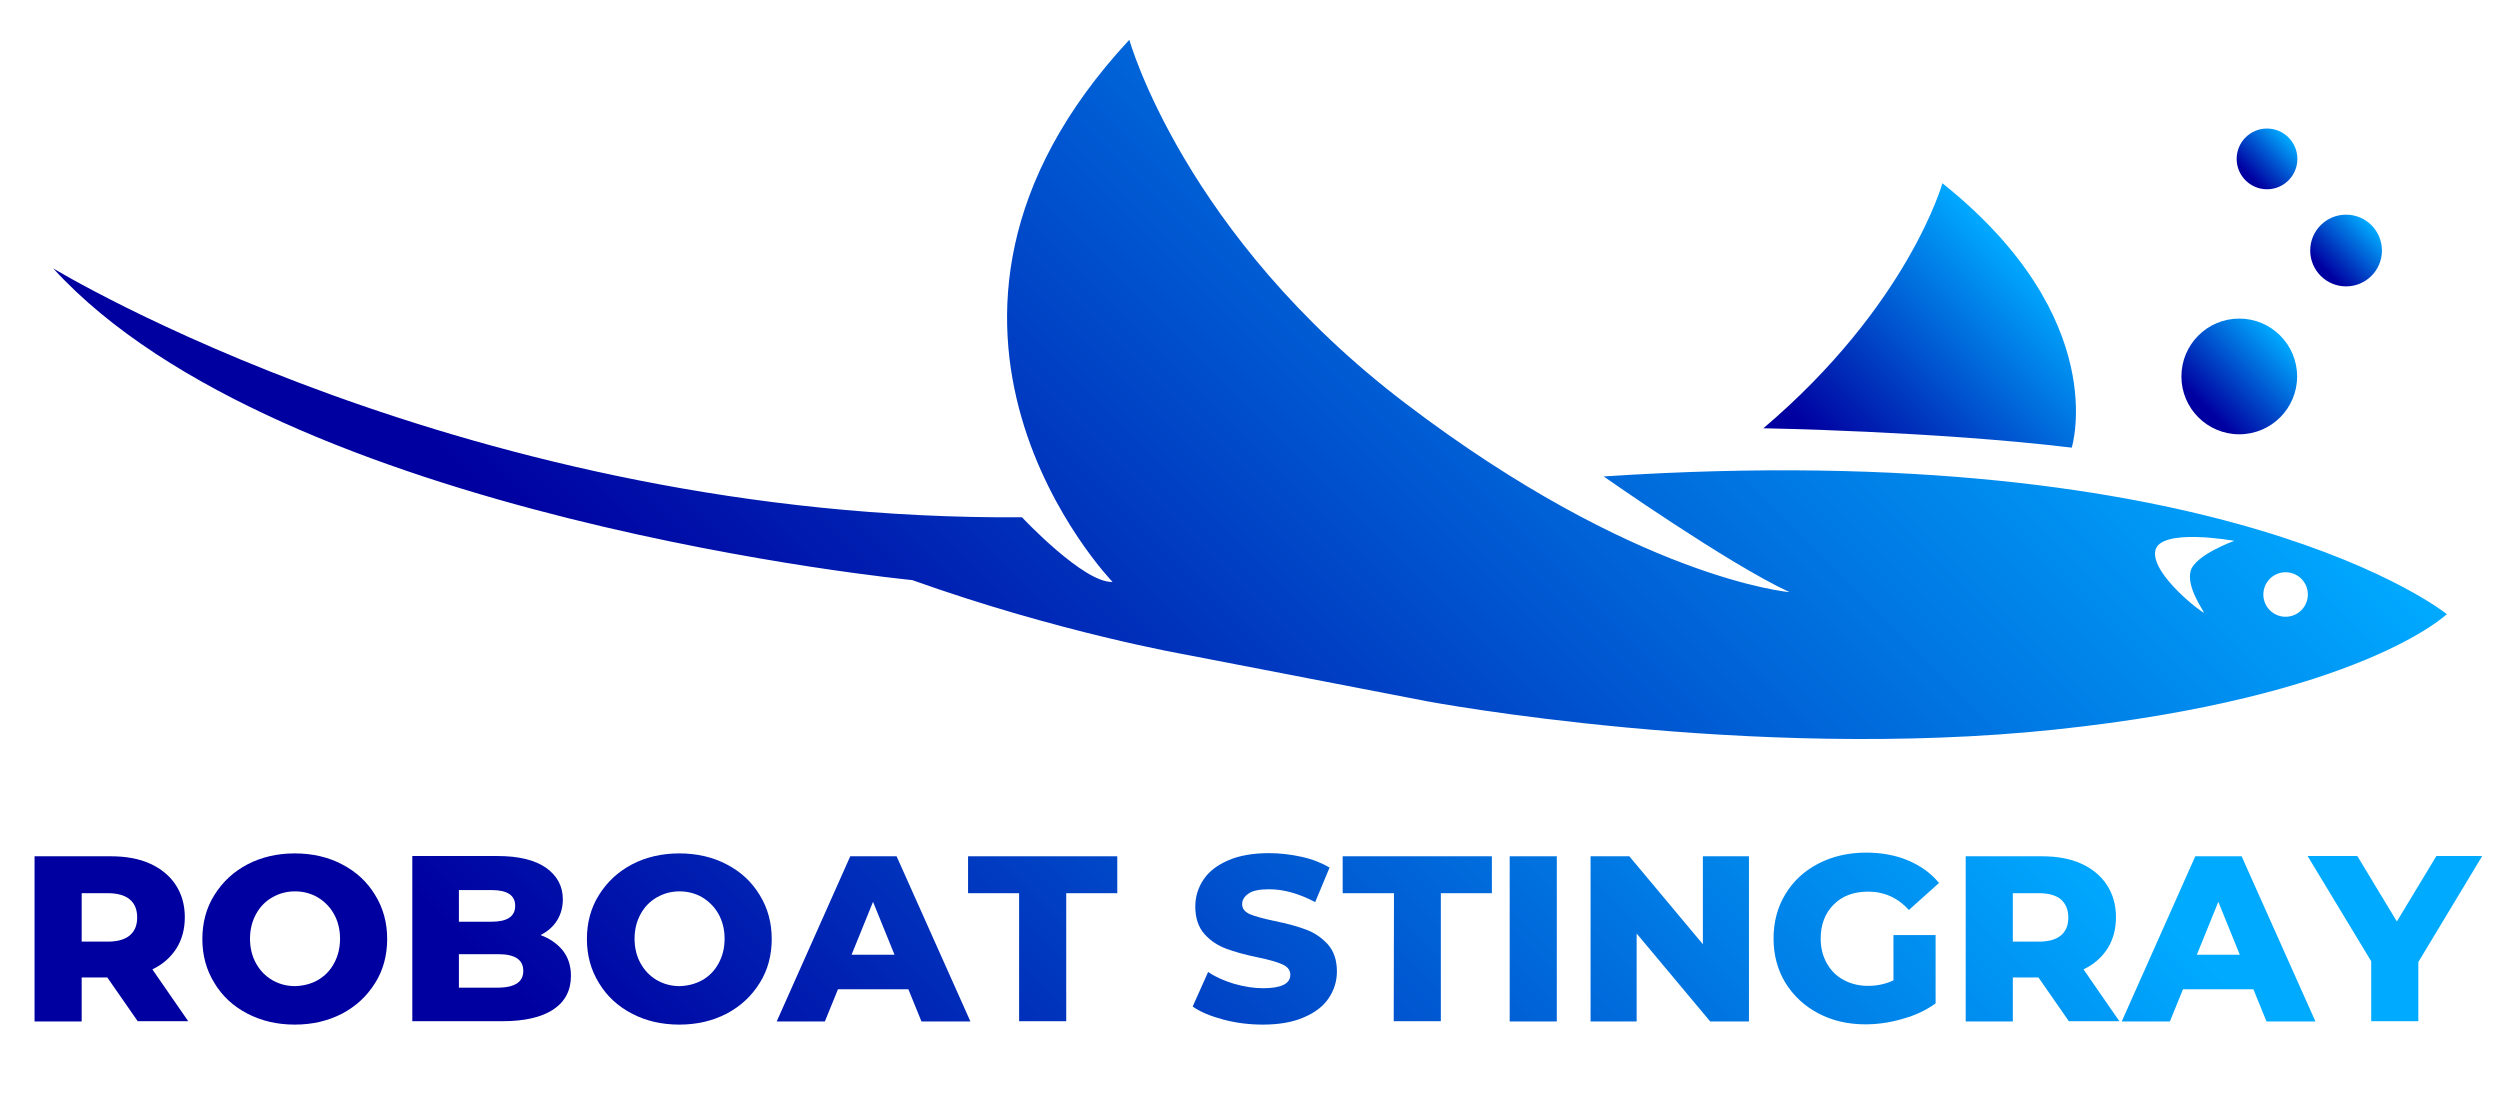
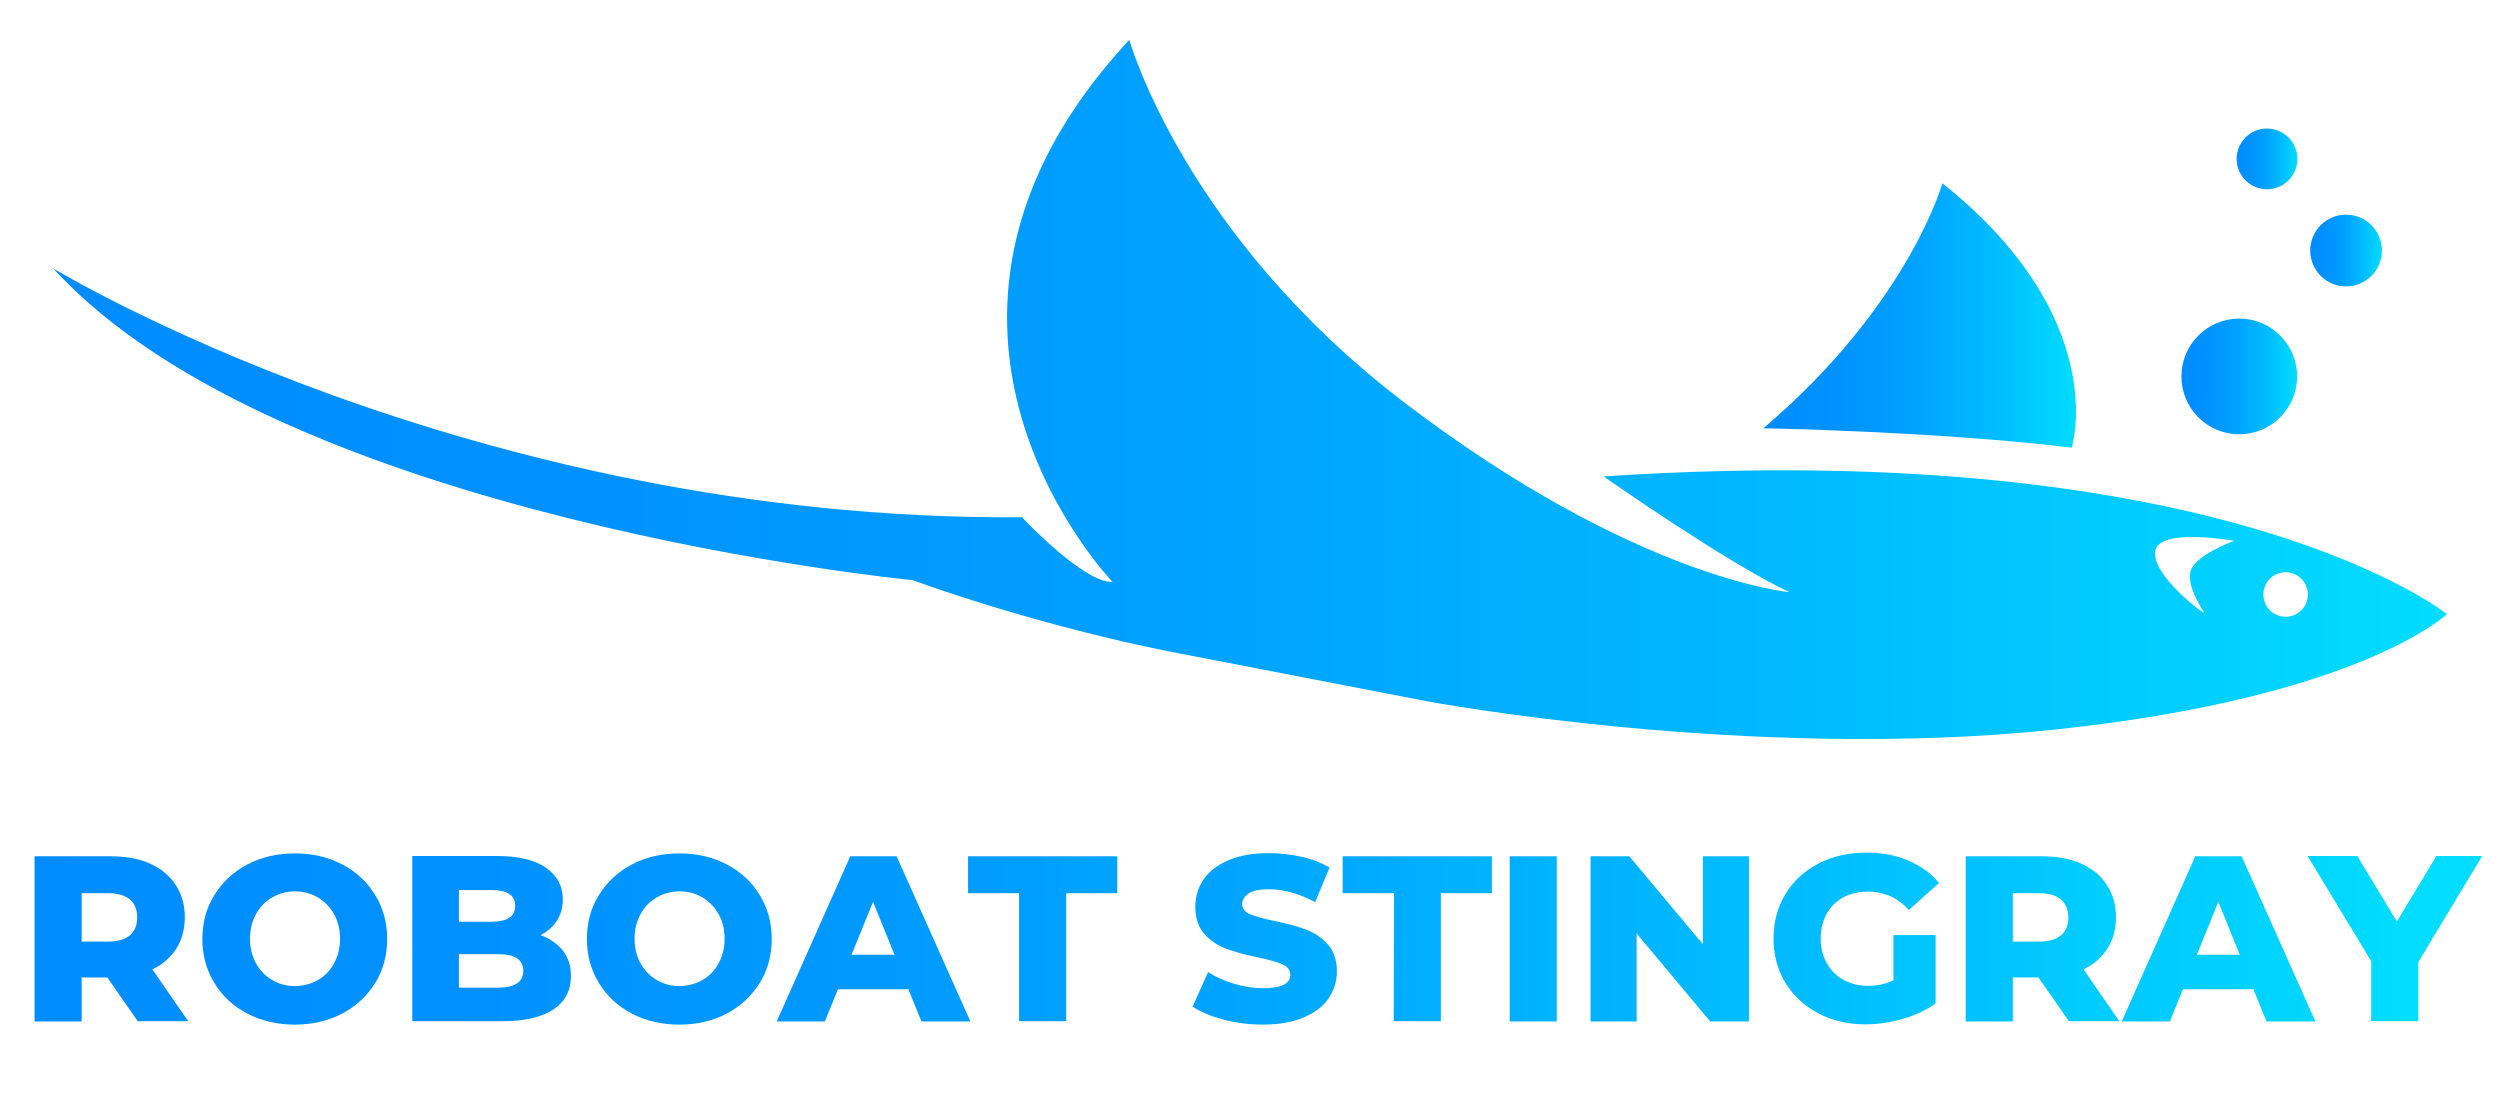
<svg xmlns="http://www.w3.org/2000/svg" version="1.1" id="Capa_1" x="0px" y="0px" viewBox="0 0 955 425" style="enable-background:new 0 0 955 425;" xml:space="preserve">
  <style type="text/css">
	.st0{fill:url(#SVGID_1_);}
	.st1{fill:url(#SVGID_2_);}
	.st2{fill:url(#SVGID_3_);}
	.st3{fill:url(#SVGID_4_);}
	.st4{fill:url(#SVGID_5_);}
	.st5{fill:url(#SVGID_6_);}
	.st6{fill:url(#SVGID_7_);}
	.st7{fill:url(#SVGID_8_);}
	.st8{fill:url(#SVGID_9_);}
	.st9{fill:url(#SVGID_10_);}
	.st10{fill:url(#SVGID_11_);}
	.st11{fill:url(#SVGID_12_);}
	.st12{fill:url(#SVGID_13_);}
	.st13{fill:url(#SVGID_14_);}
	.st14{fill:url(#SVGID_15_);}
	.st15{fill:url(#SVGID_16_);}
	.st16{fill:url(#SVGID_17_);}
	.st17{fill:url(#SVGID_18_);}
	.st18{fill:url(#SVGID_19_);}
</style>
  <g id="Capa_2_1_">
    <g>
-       <linearGradient id="SVGID_1_" gradientUnits="userSpaceOnUse" x1="698.6" y1="1167.544" x2="780.475" y2="1085.668" gradientTransform="matrix(1 0 0 1 0 -978.9438)">
-         <stop offset="0.1" style="stop-color:#0000A0" />
-         <stop offset="1" style="stop-color:#00AAFF" />
+       <linearGradient id="SVGID_1_" gradientUnits="userSpaceOnUse" x1="673.6" y1="1753.444" x2="793.02" y2="1753.444" gradientTransform="matrix(1 0 0 1 0 -1632.944)">
+         <stop offset="0" style="stop-color:#008CFF" />
+         <stop offset="0.203" style="stop-color:#0091FF" />
+         <stop offset="0.443" style="stop-color:#009FFF" />
+         <stop offset="0.7" style="stop-color:#01B7FF" />
+         <stop offset="0.968" style="stop-color:#01D8FF" />
+         <stop offset="1" style="stop-color:#01DCFF" />
      </linearGradient>
      <path class="st0" d="M673.6,163.6c0,0,65.5,1.1,117.8,7.4c0,0,15.5-49.2-49.4-101C742,69.9,729.1,116.5,673.6,163.6z" />
-       <linearGradient id="SVGID_2_" gradientUnits="userSpaceOnUse" x1="281.804" y1="1343.19" x2="673.075" y2="951.919" gradientTransform="matrix(1 0 0 1 0 -978.9438)">
-         <stop offset="0.1" style="stop-color:#0000A0" />
-         <stop offset="1" style="stop-color:#00AAFF" />
+       <linearGradient id="SVGID_2_" gradientUnits="userSpaceOnUse" x1="20.3" y1="1781.697" x2="934.7" y2="1781.697" gradientTransform="matrix(1 0 0 1 0 -1632.944)">
+         <stop offset="0" style="stop-color:#008CFF" />
+         <stop offset="0.203" style="stop-color:#0091FF" />
+         <stop offset="0.443" style="stop-color:#009FFF" />
+         <stop offset="0.7" style="stop-color:#01B7FF" />
+         <stop offset="0.968" style="stop-color:#01D8FF" />
+         <stop offset="1" style="stop-color:#01DCFF" />
      </linearGradient>
      <path class="st1" d="M612.6,182c0,0,47.6,33.4,71,44.2c0,0-58.5-5-146.7-72.1C452.2,89.7,431.4,15.2,431.4,15.2    C330.2,124.1,425,222.3,425,222.3c-11,0.5-34.6-24.7-34.6-24.7C179,199.1,20.3,102.5,20.3,102.5    c87.3,95.8,328.2,119.1,328.2,119.1c56,20,104.1,28.4,104.1,28.4l92.6,17.9c0,0,123.1,23.1,239.8,10.8s149.7-44.1,149.7-44.1    S850.3,166.3,612.6,182z M841.9,234c0,0.7-20.1-14.4-18.6-23.5s30.2-3.9,30.2-3.9s-15.1,5.4-16.7,11.6    C835.2,224.4,841.8,233.3,841.9,234z M873.1,235.6c-4.7,0-8.5-3.8-8.5-8.5s3.8-8.5,8.5-8.5s8.5,3.8,8.5,8.5    S877.8,235.6,873.1,235.6z" />
-       <linearGradient id="SVGID_3_" gradientUnits="userSpaceOnUse" x1="839.773" y1="1138.371" x2="871.027" y2="1107.117" gradientTransform="matrix(1 0 0 1 0 -978.9438)">
-         <stop offset="0.1" style="stop-color:#0000A0" />
-         <stop offset="1" style="stop-color:#00AAFF" />
+       <linearGradient id="SVGID_3_" gradientUnits="userSpaceOnUse" x1="833.3" y1="1776.744" x2="877.5" y2="1776.744" gradientTransform="matrix(1 0 0 1 0 -1632.944)">
+         <stop offset="0" style="stop-color:#008CFF" />
+         <stop offset="0.203" style="stop-color:#0091FF" />
+         <stop offset="0.443" style="stop-color:#009FFF" />
+         <stop offset="0.7" style="stop-color:#01B7FF" />
+         <stop offset="0.968" style="stop-color:#01D8FF" />
+         <stop offset="1" style="stop-color:#01DCFF" />
      </linearGradient>
      <circle class="st2" cx="855.4" cy="143.8" r="22.1" />
-       <linearGradient id="SVGID_4_" gradientUnits="userSpaceOnUse" x1="886.513" y1="1084.331" x2="905.887" y2="1064.956" gradientTransform="matrix(1 0 0 1 0 -978.9438)">
-         <stop offset="0.1" style="stop-color:#0000A0" />
-         <stop offset="1" style="stop-color:#00AAFF" />
+       <linearGradient id="SVGID_4_" gradientUnits="userSpaceOnUse" x1="882.5" y1="1728.644" x2="909.9" y2="1728.644" gradientTransform="matrix(1 0 0 1 0 -1632.944)">
+         <stop offset="0" style="stop-color:#008CFF" />
+         <stop offset="0.203" style="stop-color:#0091FF" />
+         <stop offset="0.443" style="stop-color:#009FFF" />
+         <stop offset="0.7" style="stop-color:#01B7FF" />
+         <stop offset="0.968" style="stop-color:#01D8FF" />
+         <stop offset="1" style="stop-color:#01DCFF" />
      </linearGradient>
      <circle class="st3" cx="896.2" cy="95.7" r="13.7" />
-       <linearGradient id="SVGID_5_" gradientUnits="userSpaceOnUse" x1="857.798" y1="1047.846" x2="874.202" y2="1031.441" gradientTransform="matrix(1 0 0 1 0 -978.9438)">
-         <stop offset="0.1" style="stop-color:#0000A0" />
-         <stop offset="1" style="stop-color:#00AAFF" />
+       <linearGradient id="SVGID_5_" gradientUnits="userSpaceOnUse" x1="854.4" y1="1693.644" x2="877.6" y2="1693.644" gradientTransform="matrix(1 0 0 1 0 -1632.944)">
+         <stop offset="0" style="stop-color:#008CFF" />
+         <stop offset="0.203" style="stop-color:#0091FF" />
+         <stop offset="0.443" style="stop-color:#009FFF" />
+         <stop offset="0.7" style="stop-color:#01B7FF" />
+         <stop offset="0.968" style="stop-color:#01D8FF" />
+         <stop offset="1" style="stop-color:#01DCFF" />
      </linearGradient>
      <circle class="st4" cx="866" cy="60.7" r="11.6" />
    </g>
  </g>
  <g id="Capa_3">
    <g>
      <g>
-         <linearGradient id="SVGID_6_" gradientUnits="userSpaceOnUse" x1="15.132" y1="39.982" x2="485.568" y2="510.418" gradientTransform="matrix(1 0 0 -1 0 426)">
-           <stop offset="0.2" style="stop-color:#0000A0" />
-           <stop offset="0.9" style="stop-color:#00AAFF" />
+         <linearGradient id="SVGID_6_" gradientUnits="userSpaceOnUse" x1="16.564" y1="-586.65" x2="534.157" y2="-586.65" gradientTransform="matrix(1 0 0 -1 0 -228)">
+           <stop offset="0" style="stop-color:#008CFF" />
+           <stop offset="0.203" style="stop-color:#0091FF" />
+           <stop offset="0.443" style="stop-color:#009FFF" />
+           <stop offset="0.7" style="stop-color:#01B7FF" />
+           <stop offset="0.968" style="stop-color:#01D8FF" />
+           <stop offset="1" style="stop-color:#01DCFF" />
        </linearGradient>
        <path class="st5" d="M41,373.4h-9.8v16.8h-18v-63.1h29.1c5.8,0,10.8,0.9,15,2.8s7.5,4.6,9.8,8.1s3.5,7.6,3.5,12.4     c0,4.6-1.1,8.5-3.2,11.9c-2.2,3.4-5.2,6.1-9.2,8l13.7,19.8H52.6L41,373.4z M49.6,343.6c-1.9-1.6-4.7-2.4-8.4-2.4h-10v18.5h10     c3.7,0,6.5-0.8,8.4-2.4s2.8-3.9,2.8-6.8C52.4,347.5,51.5,345.2,49.6,343.6z" />
-         <linearGradient id="SVGID_7_" gradientUnits="userSpaceOnUse" x1="50.207" y1="4.907" x2="520.643" y2="475.343" gradientTransform="matrix(1 0 0 -1 0 426)">
-           <stop offset="0.2" style="stop-color:#0000A0" />
-           <stop offset="0.9" style="stop-color:#00AAFF" />
+         <linearGradient id="SVGID_7_" gradientUnits="userSpaceOnUse" x1="22.343" y1="-586.7" x2="702.871" y2="-586.7" gradientTransform="matrix(1 0 0 -1 0 -228)">
+           <stop offset="0" style="stop-color:#008CFF" />
+           <stop offset="0.203" style="stop-color:#0091FF" />
+           <stop offset="0.443" style="stop-color:#009FFF" />
+           <stop offset="0.7" style="stop-color:#01B7FF" />
+           <stop offset="0.968" style="stop-color:#01D8FF" />
+           <stop offset="1" style="stop-color:#01DCFF" />
        </linearGradient>
        <path class="st6" d="M94.5,387.2c-5.4-2.8-9.6-6.7-12.6-11.7c-3.1-5-4.6-10.6-4.6-16.8c0-6.2,1.5-11.9,4.6-16.8     c3.1-5,7.3-8.9,12.6-11.7c5.4-2.8,11.4-4.2,18.1-4.2s12.8,1.4,18.1,4.2c5.4,2.8,9.6,6.7,12.6,11.7c3.1,5,4.6,10.6,4.6,16.8     c0,6.2-1.5,11.9-4.6,16.8c-3.1,5-7.3,8.9-12.6,11.7c-5.4,2.8-11.4,4.2-18.1,4.2C105.9,391.4,99.9,390,94.5,387.2z M121.4,374.4     c2.6-1.5,4.7-3.6,6.2-6.4c1.5-2.7,2.3-5.9,2.3-9.4s-0.8-6.7-2.3-9.4c-1.5-2.7-3.6-4.8-6.2-6.4c-2.6-1.5-5.5-2.3-8.7-2.3     s-6.1,0.8-8.7,2.3s-4.7,3.6-6.2,6.4c-1.5,2.7-2.3,5.9-2.3,9.4s0.8,6.7,2.3,9.4c1.5,2.7,3.6,4.9,6.2,6.4s5.5,2.3,8.7,2.3     C115.8,376.6,118.8,375.9,121.4,374.4z" />
-         <linearGradient id="SVGID_8_" gradientUnits="userSpaceOnUse" x1="85.05" y1="-29.935" x2="555.485" y2="440.5" gradientTransform="matrix(1 0 0 -1 0 426)">
-           <stop offset="0.2" style="stop-color:#0000A0" />
-           <stop offset="0.9" style="stop-color:#00AAFF" />
+         <linearGradient id="SVGID_8_" gradientUnits="userSpaceOnUse" x1="81.358" y1="-586.55" x2="599.417" y2="-586.55" gradientTransform="matrix(1 0 0 -1 0 -228)">
+           <stop offset="0" style="stop-color:#008CFF" />
+           <stop offset="0.203" style="stop-color:#0091FF" />
+           <stop offset="0.443" style="stop-color:#009FFF" />
+           <stop offset="0.7" style="stop-color:#01B7FF" />
+           <stop offset="0.968" style="stop-color:#01D8FF" />
+           <stop offset="1" style="stop-color:#01DCFF" />
        </linearGradient>
        <path class="st7" d="M215,363.1c2.1,2.7,3.1,5.9,3.1,9.7c0,5.5-2.2,9.8-6.7,12.8s-11,4.5-19.5,4.5h-34.4V327H190     c8.1,0,14.3,1.5,18.6,4.5c4.2,3,6.4,7,6.4,12c0,3-0.7,5.7-2.2,8.1s-3.6,4.2-6.3,5.6C210,358.5,212.9,360.5,215,363.1z      M175.3,339.9v12.2h12.4c6.1,0,9.1-2,9.1-6.1c0-4-3-6-9.1-6h-12.4V339.9z M199.9,370.9c0-4.3-3.2-6.4-9.5-6.4h-15.1v12.8h15.1     C196.7,377.2,199.9,375.1,199.9,370.9z" />
-         <linearGradient id="SVGID_9_" gradientUnits="userSpaceOnUse" x1="123.657" y1="-68.543" x2="594.093" y2="401.893" gradientTransform="matrix(1 0 0 -1 0 426)">
-           <stop offset="0.2" style="stop-color:#0000A0" />
-           <stop offset="0.9" style="stop-color:#00AAFF" />
+         <linearGradient id="SVGID_9_" gradientUnits="userSpaceOnUse" x1="62.991" y1="-586.7" x2="743.519" y2="-586.7" gradientTransform="matrix(1 0 0 -1 0 -228)">
+           <stop offset="0" style="stop-color:#008CFF" />
+           <stop offset="0.203" style="stop-color:#0091FF" />
+           <stop offset="0.443" style="stop-color:#009FFF" />
+           <stop offset="0.7" style="stop-color:#01B7FF" />
+           <stop offset="0.968" style="stop-color:#01D8FF" />
+           <stop offset="1" style="stop-color:#01DCFF" />
        </linearGradient>
        <path class="st8" d="M241.4,387.2c-5.4-2.8-9.6-6.7-12.6-11.7c-3.1-5-4.6-10.6-4.6-16.8c0-6.2,1.5-11.9,4.6-16.8     c3.1-5,7.3-8.9,12.6-11.7c5.4-2.8,11.4-4.2,18.1-4.2s12.8,1.4,18.1,4.2c5.4,2.8,9.6,6.7,12.6,11.7c3.1,5,4.6,10.6,4.6,16.8     c0,6.2-1.5,11.9-4.6,16.8c-3.1,5-7.3,8.9-12.6,11.7c-5.4,2.8-11.4,4.2-18.1,4.2C252.8,391.4,246.7,390,241.4,387.2z M268.3,374.4     c2.6-1.5,4.7-3.6,6.2-6.4c1.5-2.7,2.3-5.9,2.3-9.4s-0.8-6.7-2.3-9.4c-1.5-2.7-3.6-4.8-6.2-6.4c-2.6-1.5-5.5-2.3-8.7-2.3     s-6.1,0.8-8.7,2.3c-2.6,1.5-4.7,3.6-6.2,6.4c-1.5,2.7-2.3,5.9-2.3,9.4s0.8,6.7,2.3,9.4c1.5,2.7,3.6,4.9,6.2,6.4     c2.6,1.5,5.5,2.3,8.7,2.3C262.7,376.6,265.6,375.9,268.3,374.4z" />
-         <linearGradient id="SVGID_10_" gradientUnits="userSpaceOnUse" x1="167.757" y1="-112.643" x2="638.193" y2="357.793" gradientTransform="matrix(1 0 0 -1 0 426)">
-           <stop offset="0.2" style="stop-color:#0000A0" />
-           <stop offset="0.9" style="stop-color:#00AAFF" />
+         <linearGradient id="SVGID_10_" gradientUnits="userSpaceOnUse" x1="108.21" y1="-586.65" x2="747.553" y2="-586.65" gradientTransform="matrix(1 0 0 -1 0 -228)">
+           <stop offset="0" style="stop-color:#008CFF" />
+           <stop offset="0.203" style="stop-color:#0091FF" />
+           <stop offset="0.443" style="stop-color:#009FFF" />
+           <stop offset="0.7" style="stop-color:#01B7FF" />
+           <stop offset="0.968" style="stop-color:#01D8FF" />
+           <stop offset="1" style="stop-color:#01DCFF" />
        </linearGradient>
        <path class="st9" d="M347,377.9h-26.9l-5,12.3h-18.4l28.1-63.1h17.7l28.2,63.1H352L347,377.9z M341.7,364.7l-8.2-20.2l-8.2,20.2     H341.7z" />
-         <linearGradient id="SVGID_11_" gradientUnits="userSpaceOnUse" x1="188.132" y1="-133.018" x2="658.568" y2="337.418" gradientTransform="matrix(1 0 0 -1 0 426)">
-           <stop offset="0.2" style="stop-color:#0000A0" />
-           <stop offset="0.9" style="stop-color:#00AAFF" />
+         <linearGradient id="SVGID_11_" gradientUnits="userSpaceOnUse" x1="159.901" y1="-586.6" x2="693.529" y2="-586.6" gradientTransform="matrix(1 0 0 -1 0 -228)">
+           <stop offset="0" style="stop-color:#008CFF" />
+           <stop offset="0.203" style="stop-color:#0091FF" />
+           <stop offset="0.443" style="stop-color:#009FFF" />
+           <stop offset="0.7" style="stop-color:#01B7FF" />
+           <stop offset="0.968" style="stop-color:#01D8FF" />
+           <stop offset="1" style="stop-color:#01DCFF" />
        </linearGradient>
        <path class="st10" d="M389.4,341.2h-19.6v-14.1h57v14.1h-19.5v48.9h-18v-48.9H389.4z" />
-         <linearGradient id="SVGID_12_" gradientUnits="userSpaceOnUse" x1="235.707" y1="-180.592" x2="706.142" y2="289.843" gradientTransform="matrix(1 0 0 -1 0 426)">
-           <stop offset="0.2" style="stop-color:#0000A0" />
-           <stop offset="0.9" style="stop-color:#00AAFF" />
+         <linearGradient id="SVGID_12_" gradientUnits="userSpaceOnUse" x1="224.543" y1="-586.65" x2="716.402" y2="-586.65" gradientTransform="matrix(1 0 0 -1 0 -228)">
+           <stop offset="0" style="stop-color:#008CFF" />
+           <stop offset="0.203" style="stop-color:#0091FF" />
+           <stop offset="0.443" style="stop-color:#009FFF" />
+           <stop offset="0.7" style="stop-color:#01B7FF" />
+           <stop offset="0.968" style="stop-color:#01D8FF" />
+           <stop offset="1" style="stop-color:#01DCFF" />
        </linearGradient>
        <path class="st11" d="M467.4,389.5c-4.9-1.3-8.8-2.9-11.8-5l5.9-13.2c2.8,1.9,6.2,3.4,9.9,4.5c3.8,1.1,7.5,1.7,11.1,1.7     c6.9,0,10.4-1.7,10.4-5.1c0-1.8-1-3.1-3-4s-5.1-1.8-9.5-2.7c-4.8-1-8.8-2.1-12-3.3c-3.2-1.2-6-3-8.3-5.6s-3.5-6.1-3.5-10.5     c0-3.8,1.1-7.3,3.2-10.4s5.3-5.5,9.5-7.3s9.4-2.7,15.5-2.7c4.2,0,8.3,0.5,12.4,1.4s7.6,2.3,10.7,4.1l-5.5,13.2     c-6.1-3.2-11.9-4.9-17.6-4.9c-3.6,0-6.2,0.5-7.8,1.6c-1.6,1.1-2.5,2.4-2.5,4.1s1,2.9,2.9,3.8c1.9,0.8,5.1,1.7,9.4,2.6     c4.9,1,8.9,2.1,12.1,3.3s5.9,3,8.3,5.6c2.3,2.6,3.5,6,3.5,10.4c0,3.8-1.1,7.2-3.2,10.3c-2.1,3.1-5.3,5.5-9.6,7.3     c-4.2,1.8-9.4,2.7-15.5,2.7C477.3,391.4,472.3,390.8,467.4,389.5z" />
-         <linearGradient id="SVGID_13_" gradientUnits="userSpaceOnUse" x1="259.682" y1="-204.568" x2="730.118" y2="265.868" gradientTransform="matrix(1 0 0 -1 0 426)">
-           <stop offset="0.2" style="stop-color:#0000A0" />
-           <stop offset="0.9" style="stop-color:#00AAFF" />
+         <linearGradient id="SVGID_13_" gradientUnits="userSpaceOnUse" x1="221.84" y1="-586.6" x2="755.468" y2="-586.6" gradientTransform="matrix(1 0 0 -1 0 -228)">
+           <stop offset="0" style="stop-color:#008CFF" />
+           <stop offset="0.203" style="stop-color:#0091FF" />
+           <stop offset="0.443" style="stop-color:#009FFF" />
+           <stop offset="0.7" style="stop-color:#01B7FF" />
+           <stop offset="0.968" style="stop-color:#01D8FF" />
+           <stop offset="1" style="stop-color:#01DCFF" />
        </linearGradient>
        <path class="st12" d="M532.5,341.2h-19.6v-14.1h57v14.1h-19.5v48.9h-18L532.5,341.2L532.5,341.2z" />
-         <linearGradient id="SVGID_14_" gradientUnits="userSpaceOnUse" x1="286.732" y1="-231.618" x2="757.168" y2="238.818" gradientTransform="matrix(1 0 0 -1 0 426)">
-           <stop offset="0.2" style="stop-color:#0000A0" />
-           <stop offset="0.9" style="stop-color:#00AAFF" />
+         <linearGradient id="SVGID_14_" gradientUnits="userSpaceOnUse" x1="452.989" y1="-586.65" x2="661.814" y2="-586.65" gradientTransform="matrix(1 0 0 -1 0 -228)">
+           <stop offset="0" style="stop-color:#008CFF" />
+           <stop offset="0.203" style="stop-color:#0091FF" />
+           <stop offset="0.443" style="stop-color:#009FFF" />
+           <stop offset="0.7" style="stop-color:#01B7FF" />
+           <stop offset="0.968" style="stop-color:#01D8FF" />
+           <stop offset="1" style="stop-color:#01DCFF" />
        </linearGradient>
        <path class="st13" d="M576.7,327.1h18v63.1h-18V327.1z" />
-         <linearGradient id="SVGID_15_" gradientUnits="userSpaceOnUse" x1="312.807" y1="-257.693" x2="783.243" y2="212.743" gradientTransform="matrix(1 0 0 -1 0 426)">
-           <stop offset="0.2" style="stop-color:#0000A0" />
-           <stop offset="0.9" style="stop-color:#00AAFF" />
+         <linearGradient id="SVGID_15_" gradientUnits="userSpaceOnUse" x1="319.645" y1="-586.65" x2="780.184" y2="-586.65" gradientTransform="matrix(1 0 0 -1 0 -228)">
+           <stop offset="0" style="stop-color:#008CFF" />
+           <stop offset="0.203" style="stop-color:#0091FF" />
+           <stop offset="0.443" style="stop-color:#009FFF" />
+           <stop offset="0.7" style="stop-color:#01B7FF" />
+           <stop offset="0.968" style="stop-color:#01D8FF" />
+           <stop offset="1" style="stop-color:#01DCFF" />
        </linearGradient>
        <path class="st14" d="M668.1,327.1v63.1h-14.8l-28.1-33.6v33.6h-17.6v-63.1h14.8l28.1,33.6v-33.6H668.1z" />
-         <linearGradient id="SVGID_16_" gradientUnits="userSpaceOnUse" x1="350.806" y1="-295.692" x2="821.242" y2="174.744" gradientTransform="matrix(1 0 0 -1 0 426)">
-           <stop offset="0.2" style="stop-color:#0000A0" />
-           <stop offset="0.9" style="stop-color:#00AAFF" />
-         </linearGradient>
-         <path class="st15" d="M723.5,357.2h15.9v26.1c-3.6,2.6-7.8,4.6-12.6,5.9c-4.7,1.4-9.5,2.1-14.2,2.1c-6.7,0-12.7-1.4-18-4.2     c-5.3-2.8-9.5-6.7-12.6-11.7c-3-5-4.5-10.6-4.5-16.9s1.5-12,4.5-16.9c3-5,7.2-8.9,12.6-11.7c5.4-2.8,11.5-4.2,18.3-4.2     c5.9,0,11.3,1,16,3s8.7,4.8,11.8,8.6l-11.5,10.3c-4.3-4.7-9.5-7-15.5-7c-5.5,0-9.9,1.6-13.2,4.9s-5,7.6-5,13.1     c0,3.5,0.8,6.6,2.3,9.3c1.5,2.7,3.6,4.9,6.4,6.4c2.7,1.5,5.9,2.3,9.4,2.3s6.7-0.7,9.7-2.1v-17.3H723.5z" />
-         <linearGradient id="SVGID_17_" gradientUnits="userSpaceOnUse" x1="383.982" y1="-328.868" x2="854.418" y2="141.568" gradientTransform="matrix(1 0 0 -1 0 426)">
-           <stop offset="0.2" style="stop-color:#0000A0" />
-           <stop offset="0.9" style="stop-color:#00AAFF" />
+         <linearGradient id="SVGID_16_" gradientUnits="userSpaceOnUse" x1="242.392" y1="-586.5" x2="847.756" y2="-586.5" gradientTransform="matrix(1 0 0 -1 0 -228)">
+           <stop offset="0" style="stop-color:#008CFF" />
+           <stop offset="0.203" style="stop-color:#0091FF" />
+           <stop offset="0.443" style="stop-color:#009FFF" />
+           <stop offset="0.7" style="stop-color:#01B7FF" />
+           <stop offset="0.968" style="stop-color:#01D8FF" />
+           <stop offset="1" style="stop-color:#01DCFF" />
+         </linearGradient>
+         <path class="st15" d="M723.5,357.2h15.9v26.1c-3.6,2.6-7.8,4.6-12.6,5.9c-4.7,1.4-9.5,2.1-14.2,2.1c-6.7,0-12.7-1.4-18-4.2     c-5.3-2.8-9.5-6.7-12.6-11.7c-3-5-4.5-10.6-4.5-16.9s1.5-12,4.5-16.9c3-5,7.2-8.9,12.6-11.7c5.4-2.8,11.5-4.2,18.3-4.2     c5.9,0,11.3,1,16,3s8.7,4.8,11.8,8.6l-11.5,10.3c-4.3-4.7-9.5-7-15.5-7c-5.5,0-9.9,1.6-13.2,4.9s-5,7.6-5,13.1     c0,3.5,0.8,6.6,2.3,9.3c1.5,2.7,3.6,4.9,6.4,6.4c2.7,1.5,5.9,2.3,9.4,2.3s6.7-0.7,9.7-2.1v-17.3L723.5,357.2L723.5,357.2z" />
+         <linearGradient id="SVGID_17_" gradientUnits="userSpaceOnUse" x1="348.44" y1="-586.65" x2="866.032" y2="-586.65" gradientTransform="matrix(1 0 0 -1 0 -228)">
+           <stop offset="0" style="stop-color:#008CFF" />
+           <stop offset="0.203" style="stop-color:#0091FF" />
+           <stop offset="0.443" style="stop-color:#009FFF" />
+           <stop offset="0.7" style="stop-color:#01B7FF" />
+           <stop offset="0.968" style="stop-color:#01D8FF" />
+           <stop offset="1" style="stop-color:#01DCFF" />
        </linearGradient>
        <path class="st16" d="M778.7,373.4h-9.8v16.8h-18v-63.1H780c5.8,0,10.8,0.9,15,2.8s7.5,4.6,9.8,8.1s3.5,7.6,3.5,12.4     c0,4.6-1.1,8.5-3.2,11.9c-2.2,3.4-5.2,6.1-9.2,8l13.7,19.8h-19.3L778.7,373.4z M787.3,343.6c-1.9-1.6-4.7-2.4-8.4-2.4h-10v18.5     h10c3.7,0,6.5-0.8,8.4-2.4s2.8-3.9,2.8-6.8C790.1,347.5,789.1,345.2,787.3,343.6z" />
-         <linearGradient id="SVGID_18_" gradientUnits="userSpaceOnUse" x1="424.657" y1="-369.543" x2="895.092" y2="100.893" gradientTransform="matrix(1 0 0 -1 0 426)">
-           <stop offset="0.2" style="stop-color:#0000A0" />
-           <stop offset="0.9" style="stop-color:#00AAFF" />
+         <linearGradient id="SVGID_18_" gradientUnits="userSpaceOnUse" x1="272.872" y1="-586.65" x2="912.214" y2="-586.65" gradientTransform="matrix(1 0 0 -1 0 -228)">
+           <stop offset="0" style="stop-color:#008CFF" />
+           <stop offset="0.203" style="stop-color:#0091FF" />
+           <stop offset="0.443" style="stop-color:#009FFF" />
+           <stop offset="0.7" style="stop-color:#01B7FF" />
+           <stop offset="0.968" style="stop-color:#01D8FF" />
+           <stop offset="1" style="stop-color:#01DCFF" />
        </linearGradient>
        <path class="st17" d="M860.8,377.9h-26.9l-5,12.3h-18.4l28.1-63.1h17.7l28.2,63.1h-18.7L860.8,377.9z M855.6,364.7l-8.2-20.2     l-8.2,20.2H855.6z" />
-         <linearGradient id="SVGID_19_" gradientUnits="userSpaceOnUse" x1="445.157" y1="-390.043" x2="915.593" y2="80.393" gradientTransform="matrix(1 0 0 -1 0 426)">
-           <stop offset="0.2" style="stop-color:#0000A0" />
-           <stop offset="0.9" style="stop-color:#00AAFF" />
+         <linearGradient id="SVGID_19_" gradientUnits="userSpaceOnUse" x1="320.977" y1="-586.55" x2="915.821" y2="-586.55" gradientTransform="matrix(1 0 0 -1 0 -228)">
+           <stop offset="0" style="stop-color:#008CFF" />
+           <stop offset="0.203" style="stop-color:#0091FF" />
+           <stop offset="0.443" style="stop-color:#009FFF" />
+           <stop offset="0.7" style="stop-color:#01B7FF" />
+           <stop offset="0.968" style="stop-color:#01D8FF" />
+           <stop offset="1" style="stop-color:#01DCFF" />
        </linearGradient>
        <path class="st18" d="M923.8,367.5v22.6h-18v-22.9L881.5,327h19l15.1,25l15.1-25h17.5L923.8,367.5z" />
      </g>
    </g>
  </g>
</svg>
